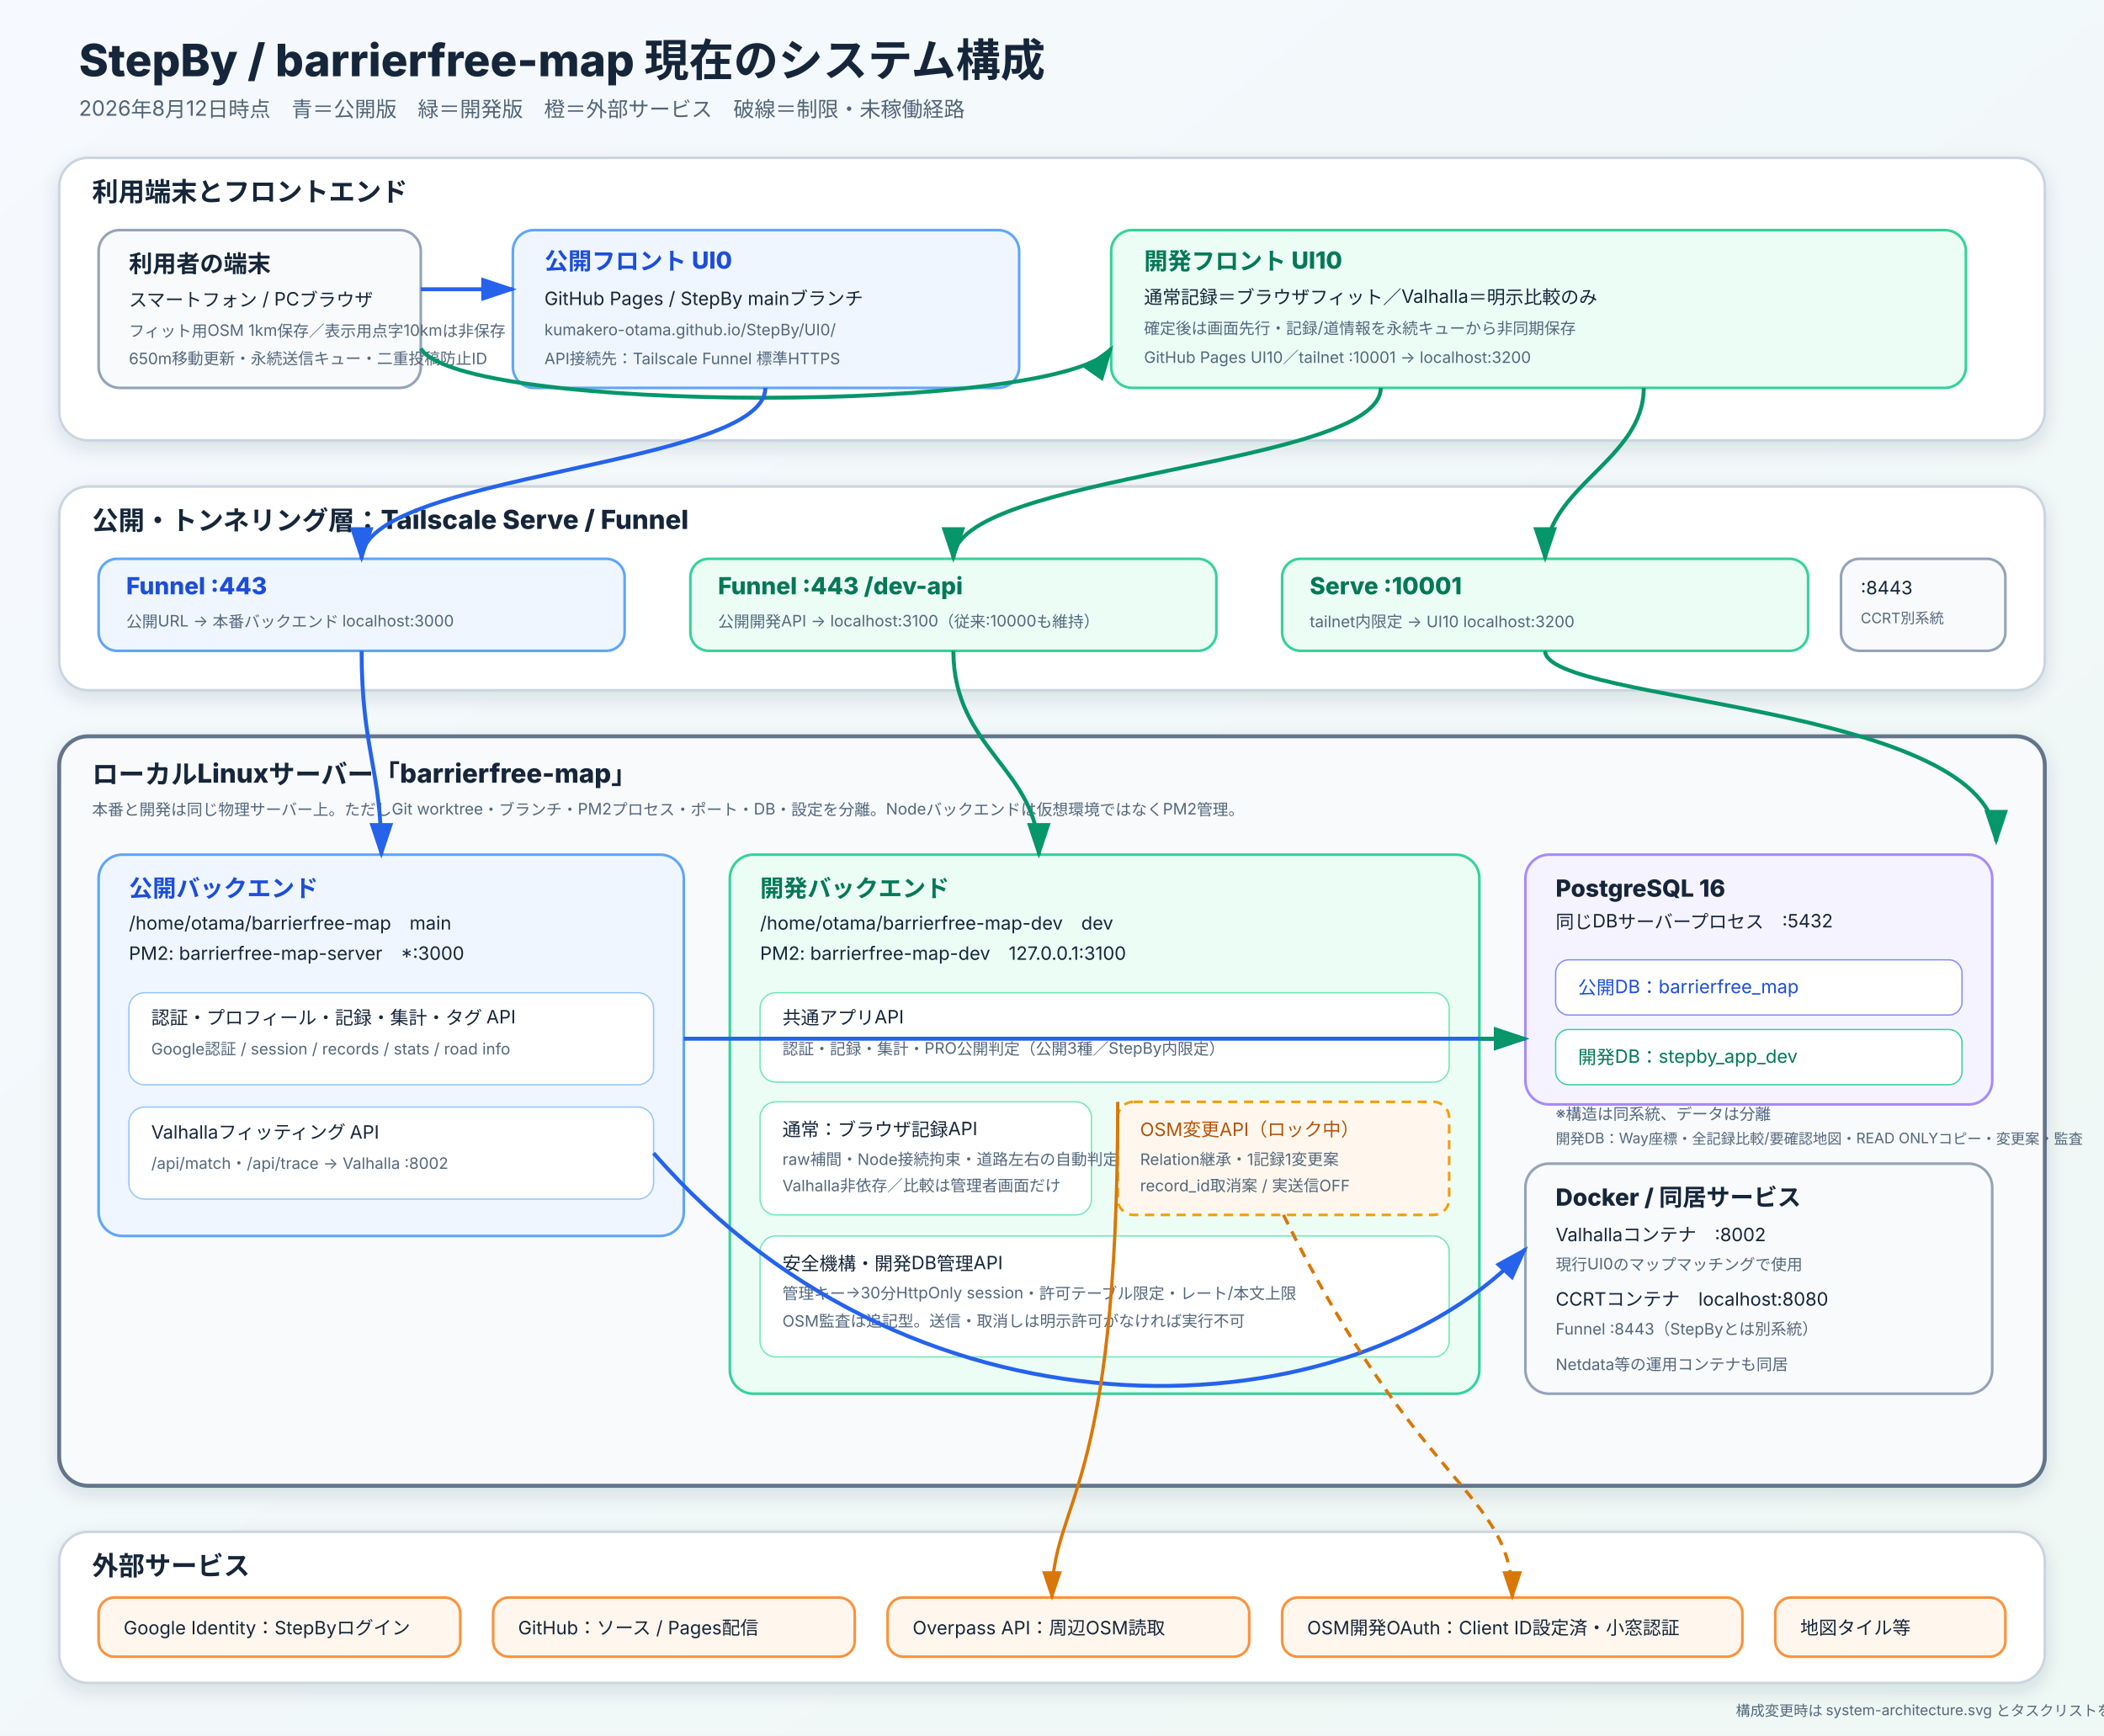
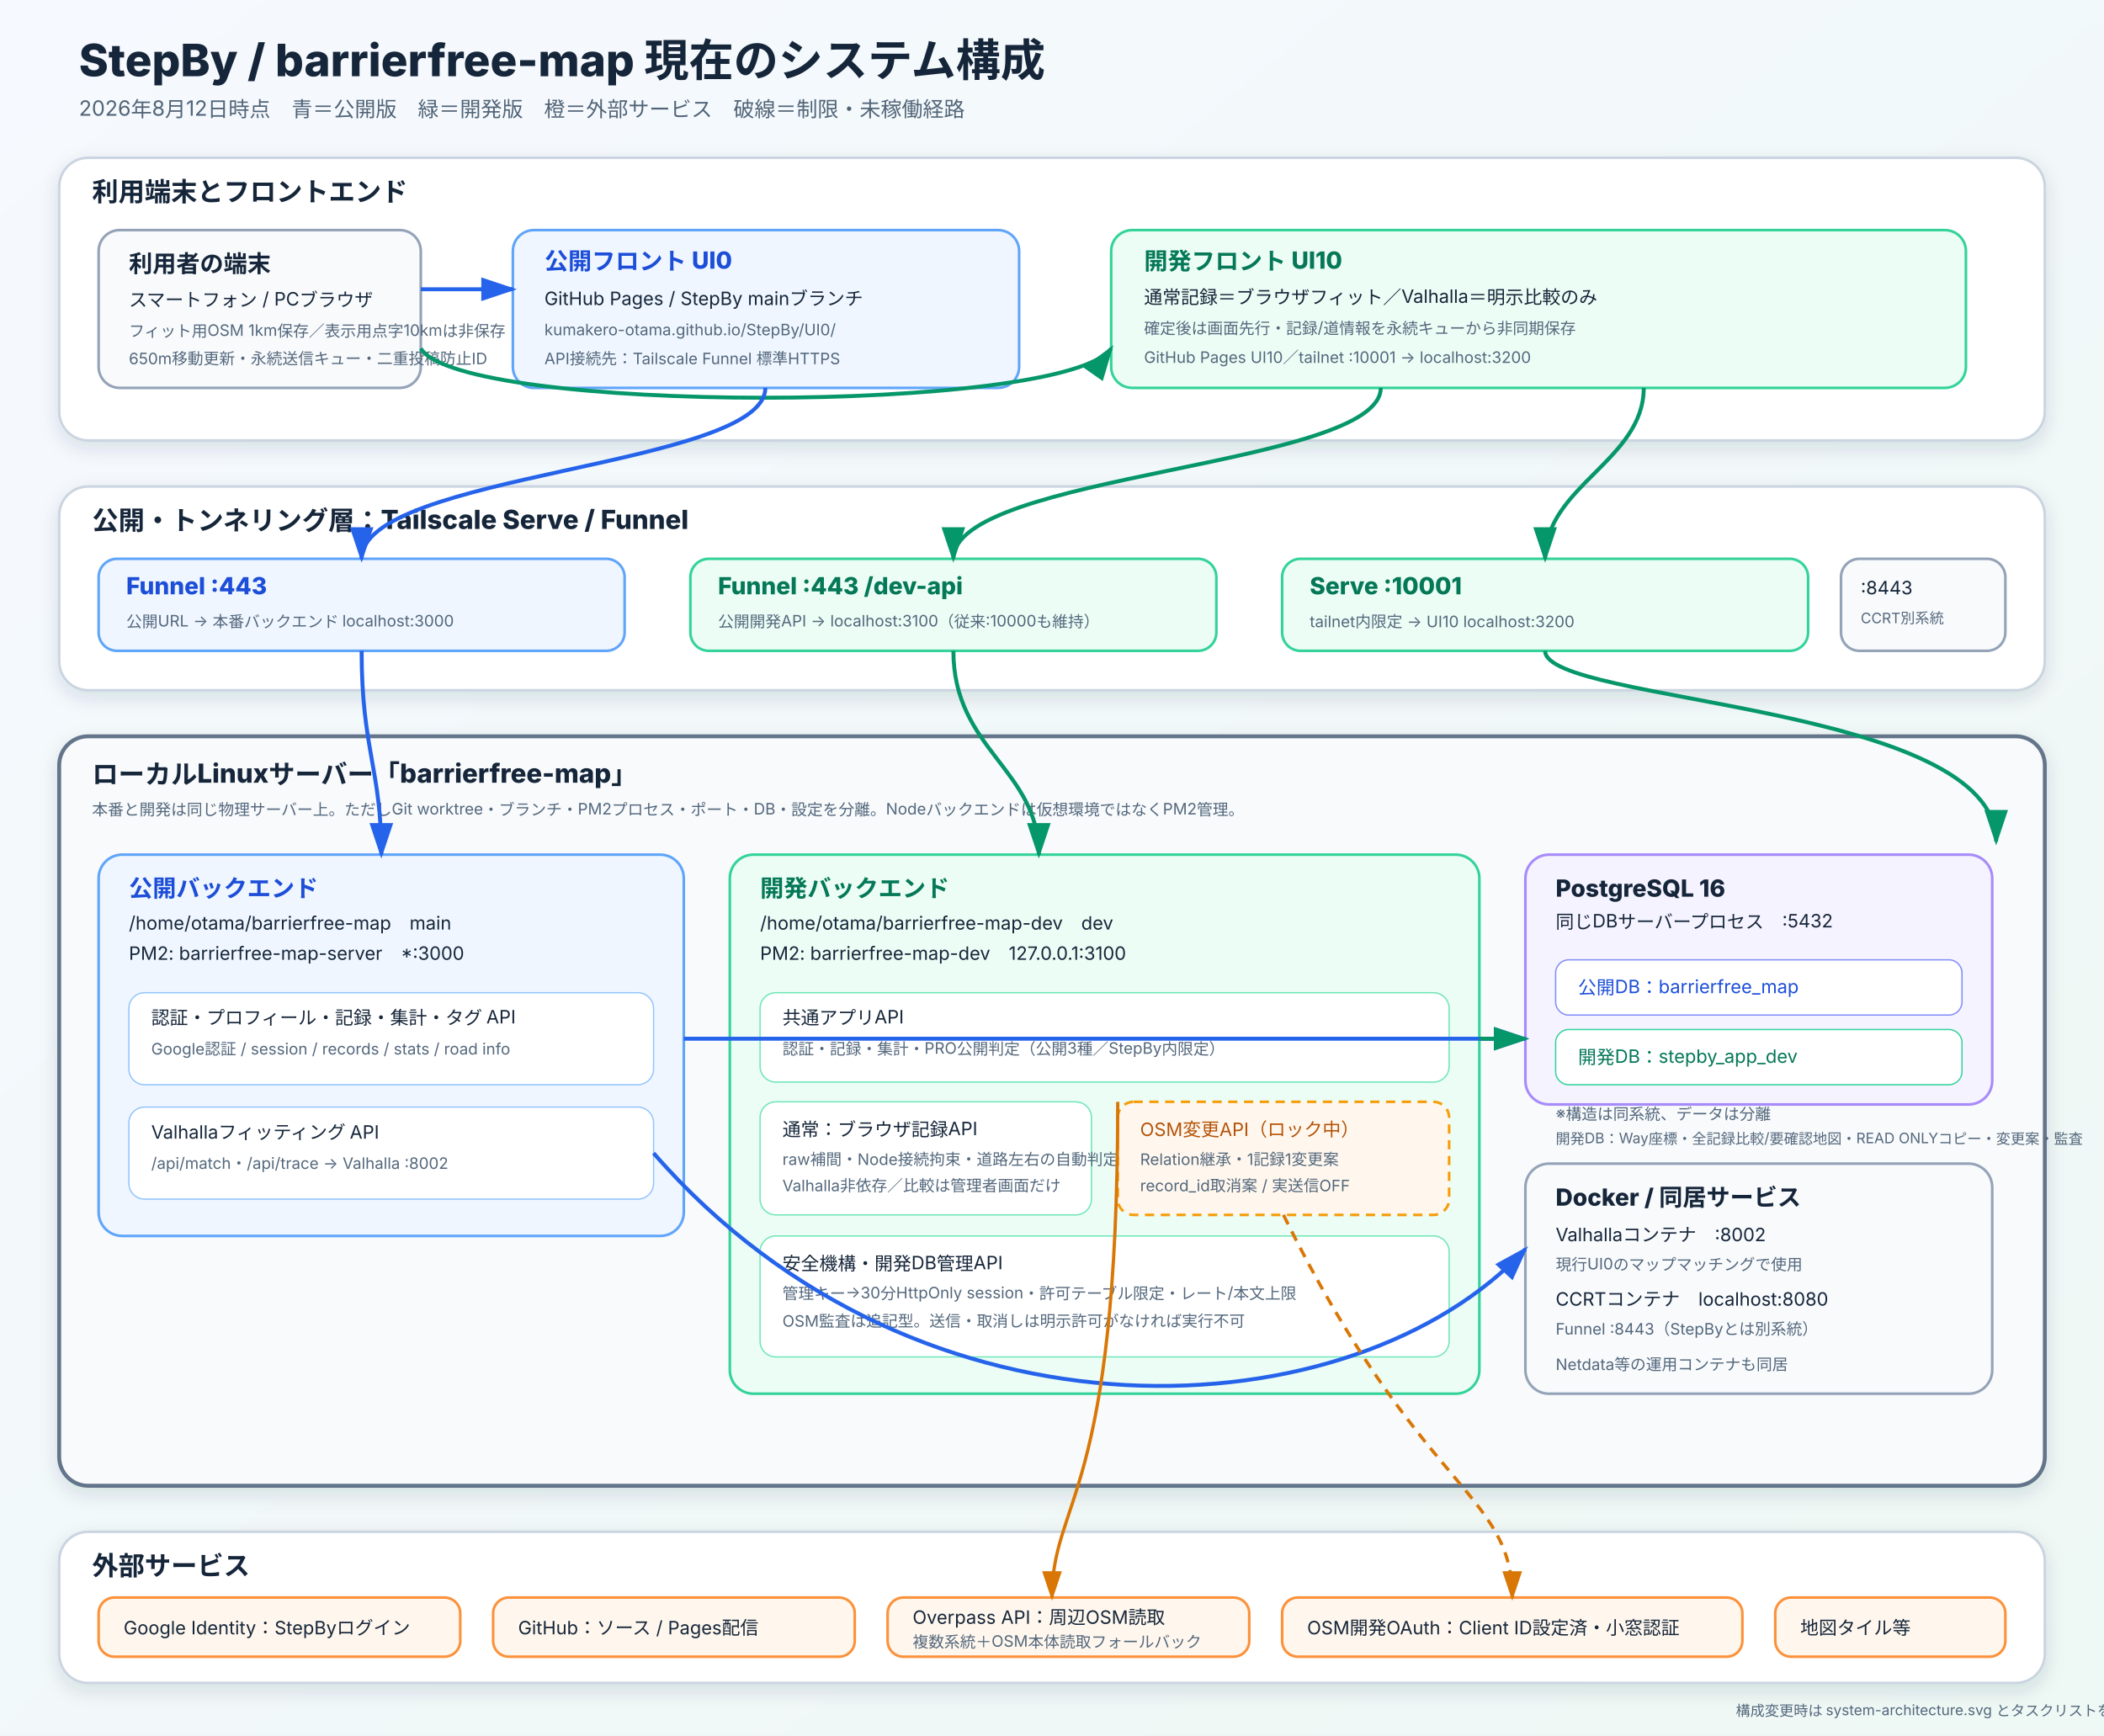
<svg xmlns="http://www.w3.org/2000/svg" width="1600" height="1320" viewBox="0 0 1600 1320" role="img" aria-labelledby="title desc">
  <defs>
    <linearGradient id="bg" x1="0" y1="0" x2="1" y2="1">
      <stop stop-color="#f6f9ff" />
      <stop offset="1" stop-color="#eef8f4" />
    </linearGradient>
    <filter id="shadow" x="-20%" y="-20%" width="140%" height="140%">
      <feDropShadow dx="0" dy="5" stdDeviation="7" flood-color="#19324d" flood-opacity=".13" />
    </filter>
    <marker id="arrowBlue" markerWidth="10" markerHeight="10" refX="8" refY="3" orient="auto">
      <path d="M0,0 L0,6 L9,3 z" fill="#2563eb" />
    </marker>
    <marker id="arrowGreen" markerWidth="10" markerHeight="10" refX="8" refY="3" orient="auto">
      <path d="M0,0 L0,6 L9,3 z" fill="#059669" />
    </marker>
    <marker id="arrowOrange" markerWidth="10" markerHeight="10" refX="8" refY="3" orient="auto">
      <path d="M0,0 L0,6 L9,3 z" fill="#d97706" />
    </marker>
    <marker id="arrowGray" markerWidth="10" markerHeight="10" refX="8" refY="3" orient="auto">
      <path d="M0,0 L0,6 L9,3 z" fill="#64748b" />
    </marker>
    <style>
      text{font-family:-apple-system,BlinkMacSystemFont,"Segoe UI","Noto Sans JP",sans-serif;fill:#16263a}
      .title{font-size:34px;font-weight:800}.subtitle{font-size:16px;fill:#516477}.section{font-size:20px;font-weight:800}.boxTitle{font-size:18px;font-weight:800}.body{font-size:14px}.small{font-size:12px;fill:#53677c}.tiny{font-size:11px;fill:#53677c}.white{fill:#fff}.prodText{fill:#1d4ed8}.devText{fill:#047857}.warnText{fill:#b45309}.muted{fill:#64748b}
      .outer{fill:#fff;stroke:#cbd5e1;stroke-width:2}.prod{fill:#eff6ff;stroke:#60a5fa;stroke-width:2}.dev{fill:#ecfdf5;stroke:#34d399;stroke-width:2}.db{fill:#f5f3ff;stroke:#a78bfa;stroke-width:2}.external{fill:#fff7ed;stroke:#fb923c;stroke-width:2}.infra{fill:#f8fafc;stroke:#94a3b8;stroke-width:2}.locked{fill:#fff7ed;stroke:#f59e0b;stroke-width:2;stroke-dasharray:7 5}.lineProd{fill:none;stroke:#2563eb;stroke-width:3;marker-end:url(#arrowBlue)}.lineDev{fill:none;stroke:#059669;stroke-width:3;marker-end:url(#arrowGreen)}.lineExt{fill:none;stroke:#d97706;stroke-width:2.5;marker-end:url(#arrowOrange)}.lineGray{fill:none;stroke:#64748b;stroke-width:2.5;marker-end:url(#arrowGray)}.dash{stroke-dasharray:8 6}.pill{rx:12;ry:12}
    </style>
  </defs>
  <rect width="1600" height="1320" fill="url(#bg)" />
  <text x="60" y="58" class="title">StepBy / barrierfree-map 現在のシステム構成</text>
  <text x="60" y="88" class="subtitle">2026年8月12日時点　青＝公開版　緑＝開発版　橙＝外部サービス　破線＝制限・未稼働経路</text>
  <rect x="45" y="120" width="1510" height="215" rx="22" class="outer" filter="url(#shadow)" />
  <text x="70" y="153" class="section">利用端末とフロントエンド</text>
  <rect x="75" y="175" width="245" height="120" rx="16" class="infra" />
  <text x="98" y="207" class="boxTitle">利用者の端末</text>
  <text x="98" y="233" class="body">スマートフォン / PCブラウザ</text>
  <text x="98" y="256" class="small">フィット用OSM 1km保存／表示用点字10kmは非保存</text>
  <text x="98" y="277" class="small">650m移動更新・永続送信キュー・二重投稿防止ID</text>
  <rect x="390" y="175" width="385" height="120" rx="16" class="prod" />
  <text x="414" y="205" class="boxTitle prodText">公開フロント UI0</text>
  <text x="414" y="232" class="body">GitHub Pages / StepBy mainブランチ</text>
  <text x="414" y="255" class="small">kumakero-otama.github.io/StepBy/UI0/</text>
  <text x="414" y="277" class="small">API接続先：Tailscale Funnel 標準HTTPS</text>
  <rect x="845" y="175" width="650" height="120" rx="16" class="dev" />
  <text x="870" y="205" class="boxTitle devText">開発フロント UI10</text>
  <text x="870" y="231" class="body">通常記録＝ブラウザフィット／Valhalla＝明示比較のみ</text>
  <text x="870" y="254" class="small">確定後は画面先行・記録/道情報を永続キューから非同期保存</text>
  <text x="870" y="276" class="small">GitHub Pages UI10／tailnet :10001 → localhost:3200</text>
  <path d="M320 220 H390" class="lineProd" />
  <path d="M320 265 C350 315 810 315 845 265" class="lineDev" />
  <rect x="45" y="370" width="1510" height="155" rx="22" class="outer" filter="url(#shadow)" />
  <text x="70" y="403" class="section">公開・トンネリング層：Tailscale Serve / Funnel</text>
  <rect x="75" y="425" width="400" height="70" rx="14" class="prod" />
  <text x="96" y="452" class="boxTitle prodText">Funnel :443</text>
  <text x="96" y="477" class="small">公開URL → 本番バックエンド localhost:3000</text>
  <rect x="525" y="425" width="400" height="70" rx="14" class="dev" />
  <text x="546" y="452" class="boxTitle devText">Funnel :443 /dev-api</text>
  <text x="546" y="477" class="small">公開開発API → localhost:3100（従来:10000も維持）</text>
  <rect x="975" y="425" width="400" height="70" rx="14" class="dev" />
  <text x="996" y="452" class="boxTitle devText">Serve :10001</text>
  <text x="996" y="477" class="small">tailnet内限定 → UI10 localhost:3200</text>
  <rect x="1400" y="425" width="125" height="70" rx="14" class="infra" />
  <text x="1415" y="452" class="body">:8443</text>
  <text x="1415" y="474" class="tiny">CCRT別系統</text>
  <rect x="45" y="560" width="1510" height="570" rx="22" fill="#f8fafc" stroke="#64748b" stroke-width="3" filter="url(#shadow)" />
  <text x="70" y="596" class="section">ローカルLinuxサーバー「barrierfree-map」</text>
  <text x="70" y="620" class="small">本番と開発は同じ物理サーバー上。ただしGit worktree・ブランチ・PM2プロセス・ポート・DB・設定を分離。Nodeバックエンドは仮想環境ではなくPM2管理。</text>
  <rect x="75" y="650" width="445" height="290" rx="18" class="prod" />
  <text x="98" y="682" class="boxTitle prodText">公開バックエンド</text>
  <text x="98" y="707" class="body">/home/otama/barrierfree-map　main</text>
  <text x="98" y="730" class="body">PM2: barrierfree-map-server　*:3000</text>
  <rect x="98" y="755" width="399" height="70" rx="12" fill="#fff" stroke="#93c5fd" />
  <text x="115" y="779" class="body">認証・プロフィール・記録・集計・タグ API</text>
  <text x="115" y="802" class="small">Google認証 / session / records / stats / road info</text>
  <rect x="98" y="842" width="399" height="70" rx="12" fill="#fff" stroke="#93c5fd" />
  <text x="115" y="866" class="body">Valhallaフィッティング API</text>
  <text x="115" y="889" class="small">/api/match・/api/trace → Valhalla :8002</text>
  <rect x="555" y="650" width="570" height="410" rx="18" class="dev" />
  <text x="578" y="682" class="boxTitle devText">開発バックエンド</text>
  <text x="578" y="707" class="body">/home/otama/barrierfree-map-dev　dev</text>
  <text x="578" y="730" class="body">PM2: barrierfree-map-dev　127.0.0.1:3100</text>
  <rect x="578" y="755" width="524" height="68" rx="12" fill="#fff" stroke="#6ee7b7" />
  <text x="595" y="779" class="body">共通アプリAPI</text>
  <text x="595" y="802" class="small">認証・記録・集計・PRO公開判定（公開3種／StepBy内限定）</text>
  <rect x="578" y="838" width="252" height="86" rx="12" fill="#fff" stroke="#6ee7b7" />
  <text x="595" y="864" class="body">通常：ブラウザ記録API</text>
  <text x="595" y="886" class="small">raw補間・Node接続拘束・道路左右の自動判定</text>
  <text x="595" y="906" class="small">Valhalla非依存／比較は管理者画面だけ</text>
  <rect x="850" y="838" width="252" height="86" rx="12" class="locked" />
  <text x="867" y="864" class="body warnText">OSM変更API（ロック中）</text>
  <text x="867" y="886" class="small">Relation継承・1記録1変更案</text>
  <text x="867" y="906" class="small">record_id取消案 / 実送信OFF</text>
  <rect x="578" y="940" width="524" height="92" rx="12" fill="#fff" stroke="#6ee7b7" />
  <text x="595" y="966" class="body">安全機構・開発DB管理API</text>
  <text x="595" y="988" class="small">管理キー→30分HttpOnly session・許可テーブル限定・レート/本文上限</text>
  <text x="595" y="1009" class="small">OSM監査は追記型。送信・取消しは明示許可がなければ実行不可</text>
  <rect x="1160" y="650" width="355" height="190" rx="18" class="db" />
  <text x="1183" y="682" class="boxTitle">PostgreSQL 16</text>
  <text x="1183" y="706" class="body">同じDBサーバープロセス　:5432</text>
  <rect x="1183" y="730" width="309" height="42" rx="10" fill="#fff" stroke="#818cf8" />
  <text x="1200" y="756" class="body prodText">公開DB：barrierfree_map</text>
  <rect x="1183" y="783" width="309" height="42" rx="10" fill="#fff" stroke="#34d399" />
  <text x="1200" y="809" class="body devText">開発DB：stepby_app_dev</text>
  <text x="1183" y="851" class="small">※構造は同系統、データは分離</text>
  <text x="1183" y="870" class="tiny">開発DB：Way座標・全記録比較/要確認地図・READ ONLYコピー・変更案・監査</text>
  <rect x="1160" y="885" width="355" height="175" rx="18" class="infra" />
  <text x="1183" y="917" class="boxTitle">Docker / 同居サービス</text>
  <text x="1183" y="944" class="body">Valhallaコンテナ　:8002</text>
  <text x="1183" y="966" class="small">現行UI0のマップマッチングで使用</text>
  <text x="1183" y="993" class="body">CCRTコンテナ　localhost:8080</text>
  <text x="1183" y="1015" class="small">Funnel :8443（StepByとは別系統）</text>
  <text x="1183" y="1042" class="small">Netdata等の運用コンテナも同居</text>
  <path d="M520 790 H1160" class="lineProd" />
  <path d="M1125 790 H1160" class="lineDev" />
  <path d="M497 877 C700 1110 1030 1090 1160 950" class="lineProd" />
  <rect x="45" y="1165" width="1510" height="115" rx="22" class="outer" filter="url(#shadow)" />
  <text x="70" y="1198" class="section">外部サービス</text>
  <rect x="75" y="1215" width="275" height="45" rx="12" class="external" />
  <text x="94" y="1243" class="body">Google Identity：StepByログイン</text>
  <rect x="375" y="1215" width="275" height="45" rx="12" class="external" />
  <text x="394" y="1243" class="body">GitHub：ソース / Pages配信</text>
  <rect x="675" y="1215" width="275" height="45" rx="12" class="external" />
-   <text x="694" y="1243" class="body">Overpass API：周辺OSM読取</text>
+   <text x="694" y="1235" class="body">Overpass API：周辺OSM読取</text>
+   <text x="694" y="1253" class="small">複数系統＋OSM本体読取フォールバック</text>
  <rect x="975" y="1215" width="350" height="45" rx="12" class="external" />
  <text x="994" y="1243" class="body">OSM開発OAuth：Client ID設定済・小窓認証</text>
  <rect x="1350" y="1215" width="175" height="45" rx="12" class="external" />
  <text x="1369" y="1243" class="body">地図タイル等</text>
  <path d="M850 838 C850 1140 800 1140 800 1215" class="lineExt" />
  <path d="M976 924 C1080 1135 1150 1135 1150 1215" class="lineExt dash" />
  <path d="M582 295 C582 355 275 360 275 425" class="lineProd" />
  <path d="M1050 295 C1050 355 725 360 725 425" class="lineDev" />
  <path d="M1250 295 C1250 350 1175 370 1175 425" class="lineDev" />
  <path d="M275 495 C275 570 290 585 290 650" class="lineProd" />
  <path d="M725 495 C725 570 790 585 790 650" class="lineDev" />
  <path d="M1175 495 C1175 535 1518 535 1518 640" class="lineDev" />
  <text x="1320" y="1305" class="tiny">構成変更時は system-architecture.svg とタスクリストを同時更新する</text>
</svg>
